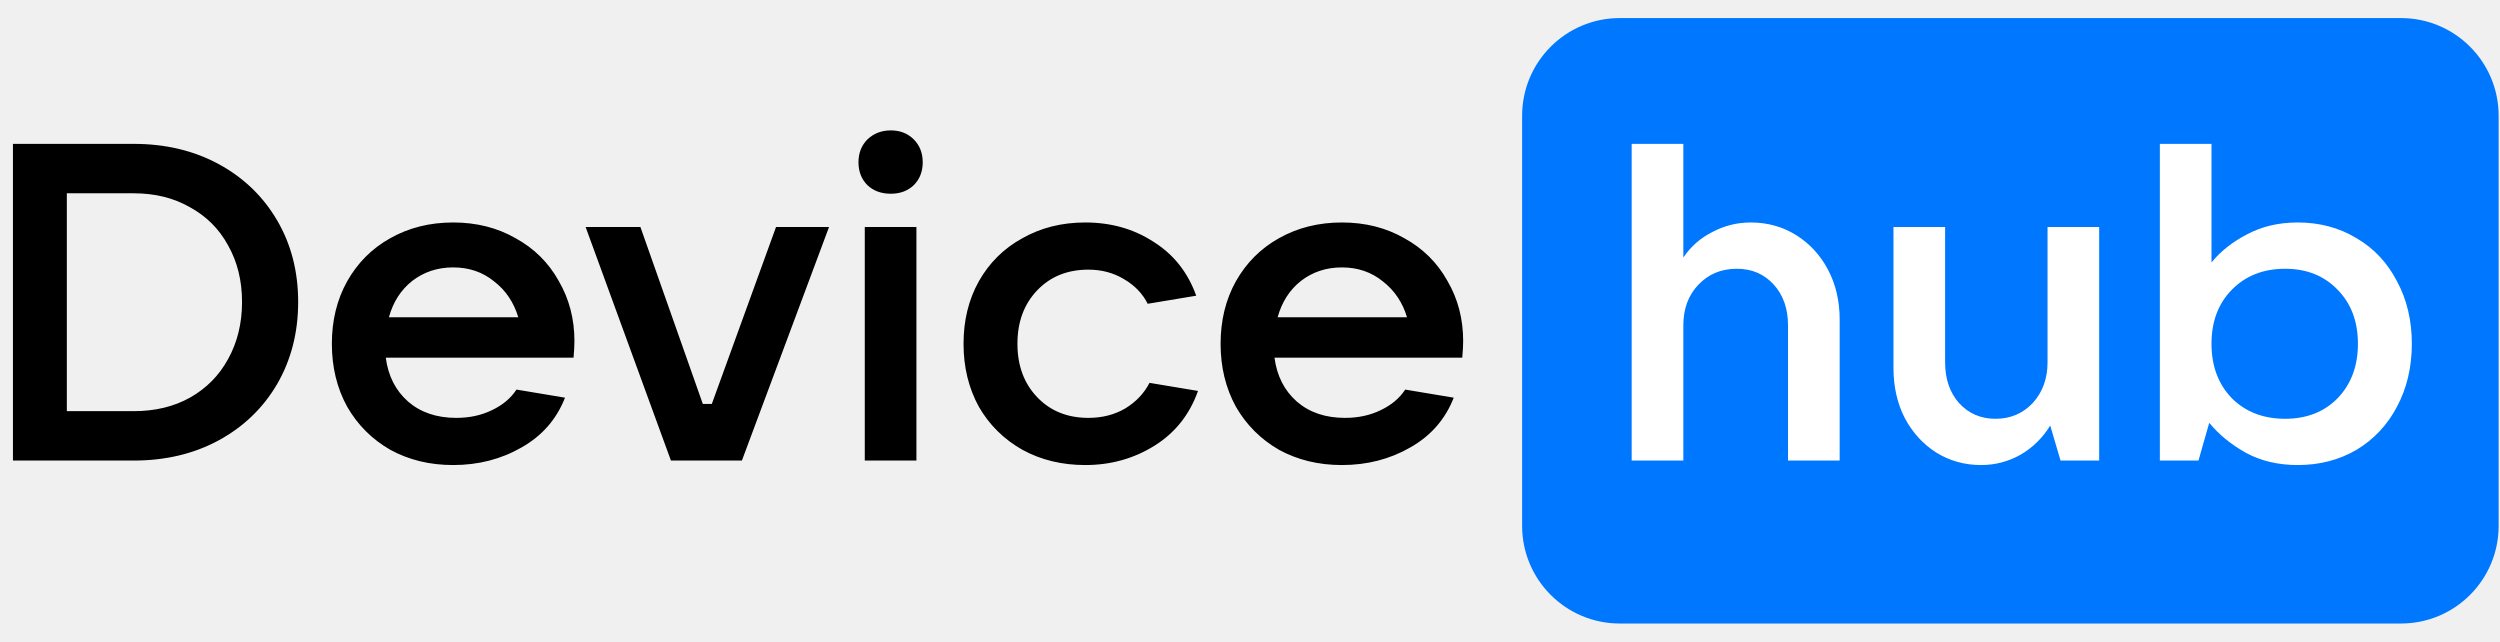
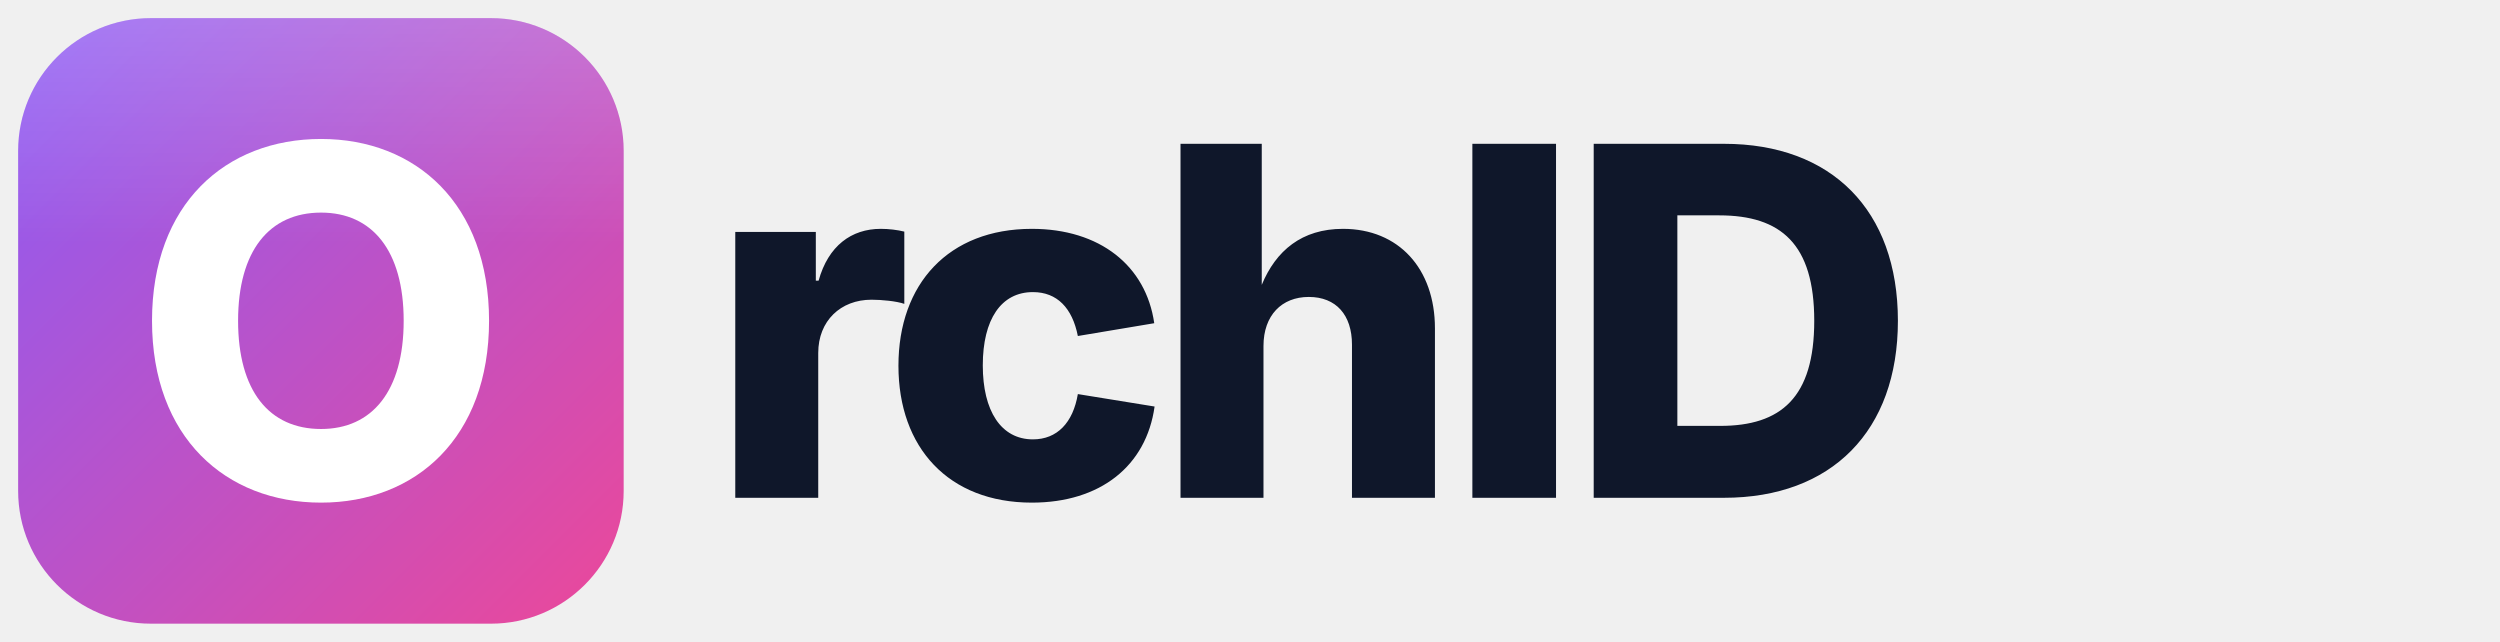
<svg xmlns="http://www.w3.org/2000/svg" width="113" height="29" viewBox="0 0 113 29" fill="none">
-   <rect x="68.8" y="0.817" width="44.138" height="27.366" rx="4.414" fill="#0077FF" />
-   <path d="M0.585 20.817V6.503H6.046C7.481 6.503 8.76 6.808 9.884 7.417C11.007 8.026 11.887 8.872 12.523 9.955C13.159 11.038 13.477 12.27 13.477 13.65C13.477 15.031 13.159 16.269 12.523 17.366C11.887 18.448 11.007 19.294 9.884 19.904C8.76 20.513 7.481 20.817 6.046 20.817H0.585ZM6.046 18.584C7.007 18.584 7.853 18.381 8.584 17.975C9.329 17.555 9.904 16.973 10.31 16.229C10.73 15.471 10.94 14.611 10.94 13.65C10.94 12.689 10.73 11.836 10.31 11.092C9.904 10.347 9.329 9.772 8.584 9.366C7.853 8.947 7.007 8.737 6.046 8.737H3.021V18.584H6.046ZM25.964 15.416C25.964 15.62 25.951 15.87 25.924 16.168H17.437C17.545 16.993 17.883 17.657 18.452 18.157C19.02 18.645 19.744 18.888 20.624 18.888C21.22 18.888 21.755 18.773 22.228 18.543C22.716 18.313 23.088 18.002 23.345 17.609L25.538 17.975C25.159 18.949 24.502 19.701 23.568 20.228C22.648 20.756 21.619 21.02 20.482 21.02C19.426 21.02 18.479 20.79 17.64 20.33C16.814 19.856 16.164 19.206 15.691 18.381C15.23 17.542 15 16.594 15 15.538C15 14.483 15.23 13.542 15.691 12.716C16.164 11.877 16.814 11.227 17.64 10.767C18.479 10.293 19.426 10.056 20.482 10.056C21.538 10.056 22.479 10.293 23.304 10.767C24.144 11.227 24.793 11.87 25.253 12.696C25.727 13.508 25.964 14.415 25.964 15.416ZM20.482 12.087C19.778 12.087 19.163 12.29 18.635 12.696C18.12 13.102 17.768 13.65 17.579 14.34H23.426C23.223 13.664 22.858 13.122 22.33 12.716C21.816 12.297 21.2 12.087 20.482 12.087ZM33.534 20.817H30.326L26.469 10.259H28.946L31.768 18.259H32.174L35.077 10.259H37.473L33.534 20.817ZM41.422 20.817H39.088V10.259H41.422V20.817ZM40.265 8.757C39.832 8.757 39.48 8.628 39.209 8.371C38.939 8.101 38.803 7.755 38.803 7.336C38.803 6.916 38.939 6.571 39.209 6.3C39.494 6.03 39.846 5.894 40.265 5.894C40.685 5.894 41.03 6.03 41.301 6.3C41.571 6.571 41.707 6.916 41.707 7.336C41.707 7.755 41.571 8.101 41.301 8.371C41.03 8.628 40.685 8.757 40.265 8.757ZM49.054 21.02C47.998 21.02 47.051 20.79 46.212 20.33C45.373 19.856 44.716 19.206 44.242 18.381C43.782 17.542 43.552 16.594 43.552 15.538C43.552 14.483 43.782 13.542 44.242 12.716C44.716 11.877 45.373 11.227 46.212 10.767C47.051 10.293 47.998 10.056 49.054 10.056C50.218 10.056 51.247 10.347 52.14 10.93C53.047 11.498 53.69 12.31 54.069 13.366L51.876 13.731C51.646 13.271 51.288 12.899 50.8 12.615C50.327 12.33 49.792 12.188 49.196 12.188C48.249 12.188 47.477 12.5 46.882 13.122C46.286 13.745 45.988 14.55 45.988 15.538C45.988 16.526 46.286 17.332 46.882 17.954C47.477 18.577 48.249 18.888 49.196 18.888C49.819 18.888 50.374 18.746 50.861 18.462C51.349 18.164 51.714 17.779 51.958 17.305L54.15 17.67C53.771 18.739 53.115 19.565 52.181 20.147C51.247 20.729 50.205 21.02 49.054 21.02ZM66.135 15.416C66.135 15.62 66.121 15.87 66.094 16.168H57.607C57.716 16.993 58.054 17.657 58.623 18.157C59.191 18.645 59.915 18.888 60.795 18.888C61.391 18.888 61.925 18.773 62.399 18.543C62.886 18.313 63.258 18.002 63.516 17.609L65.709 17.975C65.329 18.949 64.673 19.701 63.739 20.228C62.819 20.756 61.79 21.02 60.653 21.02C59.597 21.02 58.65 20.79 57.81 20.33C56.985 19.856 56.335 19.206 55.861 18.381C55.401 17.542 55.171 16.594 55.171 15.538C55.171 14.483 55.401 13.542 55.861 12.716C56.335 11.877 56.985 11.227 57.81 10.767C58.65 10.293 59.597 10.056 60.653 10.056C61.709 10.056 62.649 10.293 63.475 10.767C64.314 11.227 64.964 11.87 65.424 12.696C65.898 13.508 66.135 14.415 66.135 15.416ZM60.653 12.087C59.949 12.087 59.333 12.29 58.805 12.696C58.291 13.102 57.939 13.65 57.749 14.34H63.597C63.394 13.664 63.028 13.122 62.501 12.716C61.986 12.297 61.37 12.087 60.653 12.087Z" fill="black" />
-   <path d="M73.752 20.817V6.503H76.087V11.64C76.425 11.139 76.865 10.754 77.407 10.483C77.948 10.198 78.523 10.056 79.133 10.056C79.891 10.056 80.574 10.246 81.183 10.625C81.792 11.004 82.273 11.525 82.625 12.188C82.977 12.851 83.153 13.603 83.153 14.442V20.817H80.818V14.706C80.818 13.948 80.601 13.332 80.168 12.858C79.735 12.384 79.18 12.148 78.503 12.148C77.799 12.148 77.217 12.391 76.757 12.879C76.311 13.352 76.087 13.961 76.087 14.706V20.817H73.752ZM89.544 21.02C88.799 21.02 88.123 20.831 87.513 20.452C86.918 20.073 86.444 19.552 86.092 18.888C85.754 18.225 85.585 17.474 85.585 16.635V10.259H87.919V16.371C87.919 17.129 88.129 17.745 88.549 18.218C88.982 18.692 89.53 18.929 90.193 18.929C90.87 18.929 91.432 18.692 91.879 18.218C92.325 17.731 92.549 17.115 92.549 16.371V10.259H94.883V20.817H93.137L92.67 19.234C92.332 19.788 91.885 20.228 91.33 20.553C90.775 20.865 90.18 21.02 89.544 21.02ZM103.858 21.02C102.978 21.02 102.2 20.837 101.523 20.472C100.846 20.093 100.291 19.64 99.858 19.112L99.371 20.817H97.625V6.503H99.96V11.863C100.379 11.349 100.921 10.923 101.584 10.584C102.247 10.232 103.005 10.056 103.858 10.056C104.846 10.056 105.732 10.293 106.518 10.767C107.303 11.227 107.912 11.877 108.345 12.716C108.792 13.542 109.015 14.483 109.015 15.538C109.015 16.594 108.792 17.542 108.345 18.381C107.912 19.206 107.303 19.856 106.518 20.33C105.732 20.79 104.846 21.02 103.858 21.02ZM103.289 18.929C104.264 18.929 105.056 18.618 105.665 17.995C106.274 17.359 106.578 16.54 106.578 15.538C106.578 14.537 106.274 13.725 105.665 13.102C105.056 12.466 104.264 12.148 103.289 12.148C102.301 12.148 101.496 12.466 100.873 13.102C100.264 13.725 99.96 14.537 99.96 15.538C99.96 16.54 100.264 17.359 100.873 17.995C101.496 18.618 102.301 18.929 103.289 18.929Z" fill="white" />
+   <defs>
+     <linearGradient id="oGrad" x1="0.82" y1="0.82" x2="28.19" y2="28.19" gradientUnits="userSpaceOnUse">
+       <stop offset="0" stop-color="#8B5CF6" />
+       <stop offset="1" stop-color="#EC4899" />
+     </linearGradient>
+     <linearGradient id="oShine" x1="14.5" y1="0.82" x2="14.5" y2="11" gradientUnits="userSpaceOnUse">
+       <stop offset="0" stop-color="#FFFFFF" stop-opacity="0.2" />
+       <stop offset="1" stop-color="#FFFFFF" stop-opacity="0" />
+     </linearGradient>
+   </defs>
+   <rect x="0.82" y="0.82" width="27.37" height="27.37" rx="6" fill="url(#oGrad)" />
+   <rect x="0.82" y="0.82" width="27.37" height="27.37" rx="6" fill="url(#oShine)" />
+   <text x="14.5" y="22.5" font-family="Inter, 'Segoe UI', -apple-system, BlinkMacSystemFont, sans-serif" font-weight="800" font-size="22" fill="#FFFFFF" letter-spacing="-0.5" text-anchor="middle">O</text>
+   <text x="32" y="22.5" font-family="Inter, 'Segoe UI', -apple-system, BlinkMacSystemFont, sans-serif" font-weight="800" font-size="22" fill="#0F172A" letter-spacing="-0.8">rchID</text>
</svg>
